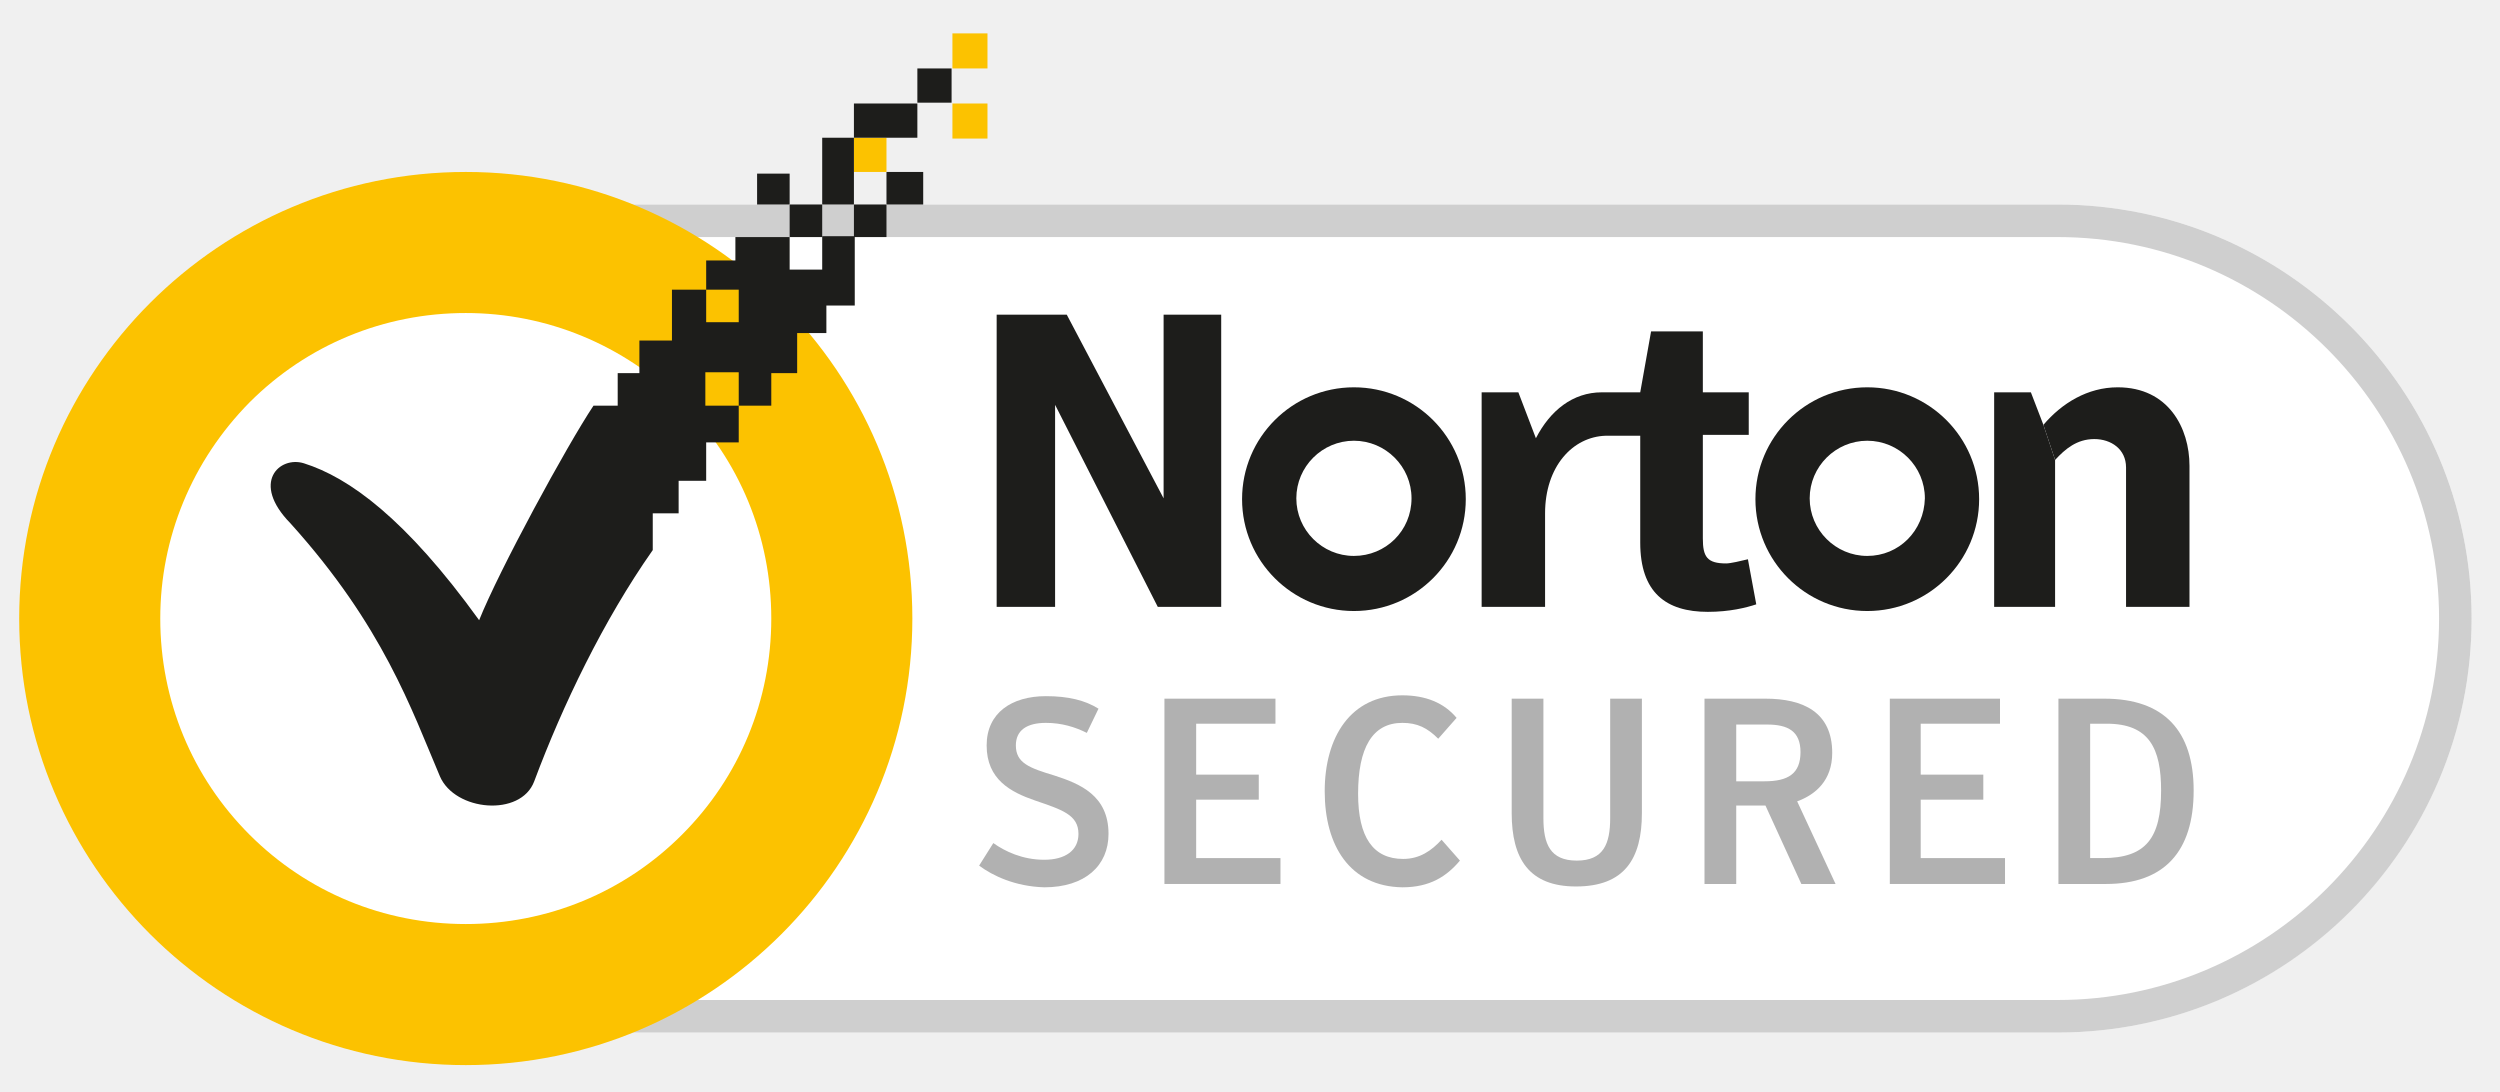
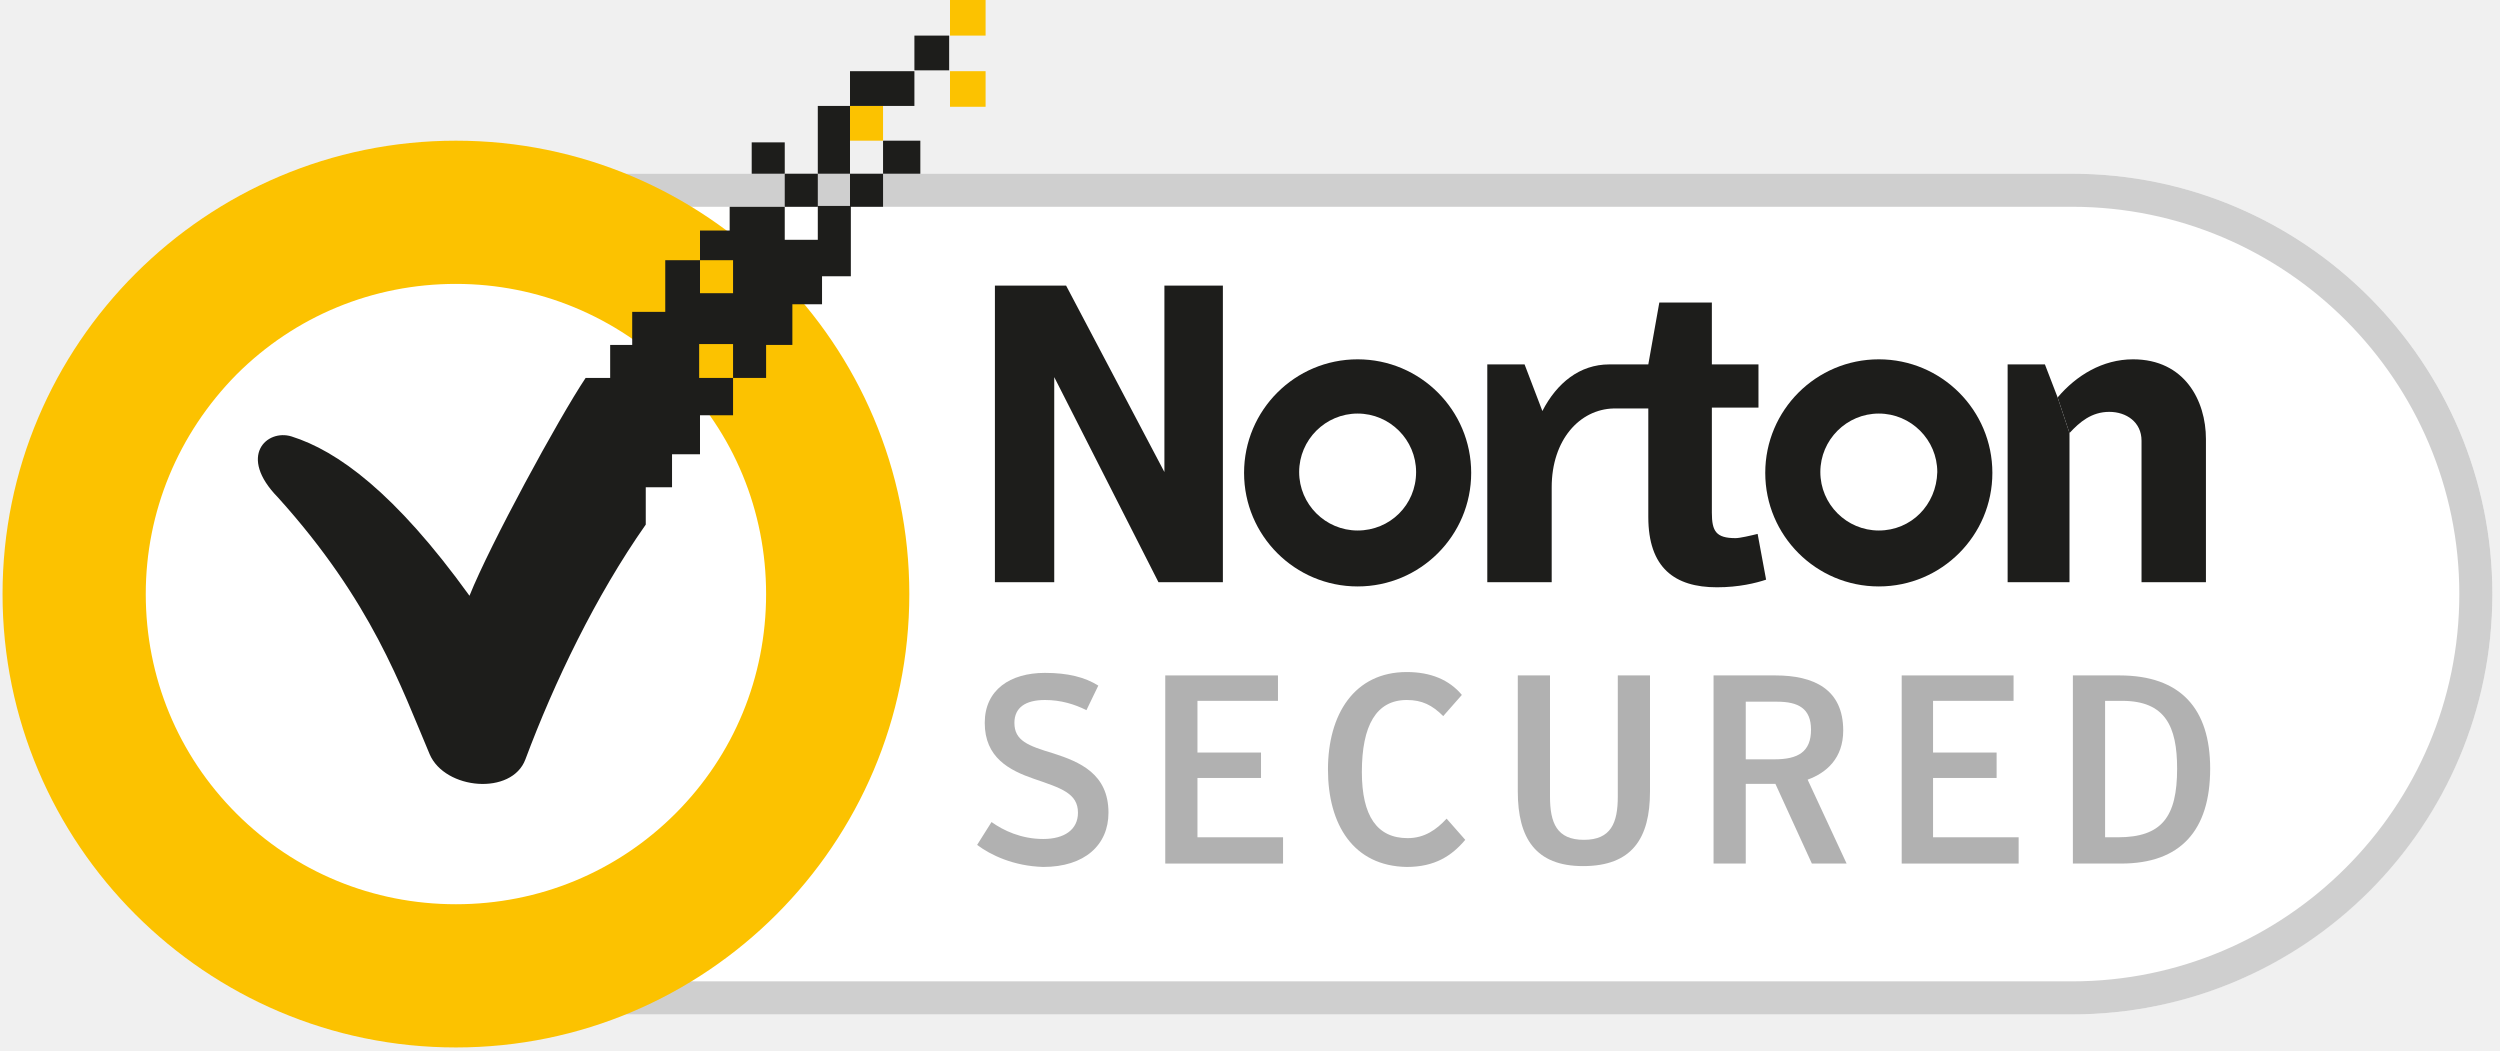
- <svg xmlns="http://www.w3.org/2000/svg" version="1.1" x="0px" y="0px" viewBox="0 0 299.5 130.8" style="enable-background:new 0 0 299.5 130.8;" xml:space="preserve">
-   <style type="text/css">
- 	.st0{fill:#FFFFFF;}
- 	.st1{fill:#CFCFCF;}
- 	.st2{fill:#1D1D1B;}
- 	.st3{fill:#B1B1B1;}
- 	.st4{fill:#FCC200;}
- </style>
-   <g id="Layer_2">
- </g>
-   <g id="Layer_1">
-     <path class="st0" d="M246.5,24.5H56c-27.3,0-49.6,22.3-49.6,49.6c0,27.3,22.3,49.6,49.6,49.6h190.5c27.4,0,49.6-22.3,49.6-49.6   C296.1,46.8,273.9,24.5,246.5,24.5z M10.3,74.1c0-18.2,10.7-33.9,26.1-41.3c-14.3,8.3-24,23.7-24,41.4v0c0,17,9,32,22.4,40.4   C20.3,107,10.3,91.7,10.3,74.1z" />
-     <path class="st1" d="M246.5,123.7H56c-27.3,0-49.6-22.3-49.6-49.6c0-27.4,22.3-49.6,49.6-49.6h190.5c27.4,0,49.6,22.3,49.6,49.6   C296.1,101.5,273.9,123.7,246.5,123.7 M56,28.4c-25.2,0-45.7,20.5-45.7,45.7c0,25.2,20.5,45.7,45.7,45.7h190.5   c25.2,0,45.7-20.5,45.7-45.7c0-25.2-20.5-45.7-45.7-45.7H56z" />
-     <path class="st2" d="M223.7,46.4c-7.4,0-13.4,6-13.4,13.4c0,7.4,6,13.4,13.4,13.4c7.4,0,13.4-6,13.4-13.4   C237.1,52.4,231.1,46.4,223.7,46.4 M223.7,66.6c-3.8,0-6.9-3.1-6.9-6.9c0-3.8,3.1-6.9,6.9-6.9c3.8,0,6.9,3.1,6.9,6.9   C230.5,63.6,227.5,66.6,223.7,66.6" />
-     <path class="st2" d="M162.2,46.4c-7.4,0-13.4,6-13.4,13.4c0,7.4,6,13.4,13.4,13.4c7.4,0,13.4-6,13.4-13.4   C175.6,52.4,169.6,46.4,162.2,46.4 M162.2,66.6c-3.8,0-6.9-3.1-6.9-6.9c0-3.8,3.1-6.9,6.9-6.9c3.8,0,6.9,3.1,6.9,6.9   C169.1,63.6,166,66.6,162.2,66.6" />
-     <path class="st2" d="M209.4,67c-0.8,0.2-2.1,0.5-2.6,0.5c-2.3,0-2.8-0.8-2.8-3V52.1h5.5V47H204v-7.3h-6.2l-1.3,7.3h-4.3v0h-0.3   c-3.5,0-6.2,2.2-7.9,5.5l-2.1-5.5h-4.4v25.7h7.6V61.5c0-5.6,3.3-9.2,7.3-9.3h4.1v12.8c0,6,3.1,8.3,8.1,8.3c2.6,0,4.6-0.5,5.8-0.9   L209.4,67z" />
-     <polyline class="st2" points="246.2,55.1 246.2,72.7 238.9,72.7 238.9,47 243.3,47 244.8,50.9  " />
-     <path class="st2" d="M244.8,50.9c2.2-2.6,5.3-4.5,8.9-4.5c6.1,0,8.6,4.9,8.6,9.4v16.9h-7.6V56c0-2.2-1.8-3.4-3.8-3.4   c-2.1,0-3.5,1.2-4.7,2.5" />
-     <polygon class="st2" points="119.4,37.7 127.8,37.7 139.4,59.7 139.4,37.7 146.3,37.7 146.3,72.7 138.7,72.7 126.4,48.5    126.4,72.7 119.4,72.7  " />
-     <path class="st3" d="M117.3,103.7l1.7-2.7c1.4,1,3.5,2,6.1,2c2.5,0,4.1-1.1,4.1-3.1c0-2.3-2-2.9-5.2-4c-2.9-1-5.8-2.5-5.8-6.6   c0-3.9,3-5.9,7.1-5.9c2.7,0,4.7,0.5,6.3,1.5l-1.4,2.9c-1.4-0.7-3-1.2-4.9-1.2c-2.3,0-3.6,0.9-3.6,2.7c0,2.1,1.6,2.7,4.6,3.6   c3.1,1,6.5,2.4,6.5,7c0,3.8-2.8,6.4-7.7,6.4C121.6,106.2,118.9,104.9,117.3,103.7" />
-     <polygon class="st3" points="139.5,83.7 152.8,83.7 152.8,86.7 143.3,86.7 143.3,92.8 150.8,92.8 150.8,95.8 143.3,95.8    143.3,102.8 153.4,102.8 153.4,105.9 139.5,105.9  " />
-     <path class="st3" d="M158.7,94.8c0-6.5,3.1-11.5,9.3-11.5c2.8,0,5,0.9,6.5,2.7l-2.2,2.5c-1.3-1.3-2.5-1.9-4.3-1.9   c-3.6,0-5.3,3-5.3,8.5c0,5.2,1.8,7.8,5.4,7.8c2,0,3.4-1,4.6-2.3l2.2,2.5c-1.6,1.9-3.6,3.2-6.9,3.2   C161.7,106.2,158.7,101.3,158.7,94.8" />
-     <path class="st3" d="M181.1,97.4V83.7h3.8V98c0,3.1,0.8,5.1,4,5.1c3.2,0,4-2,4-5.1V83.7h3.8v13.7c0,5.5-2.1,8.8-7.9,8.8   C183.2,106.2,181.1,102.9,181.1,97.4" />
-     <path class="st3" d="M219.9,105.9h-4.1l-4.3-9.4H208v9.4h-3.8V83.7h7.3c4.5,0,8,1.6,8,6.5c0,3.3-2,5-4.2,5.8L219.9,105.9z    M211.4,93.6c2.8,0,4.3-0.9,4.3-3.5c0-2.5-1.5-3.3-4-3.3H208v6.8H211.4z" />
-     <polygon class="st3" points="226.4,83.7 239.6,83.7 239.6,86.7 230.1,86.7 230.1,92.8 237.6,92.8 237.6,95.8 230.1,95.8    230.1,102.8 240.2,102.8 240.2,105.9 226.4,105.9  " />
-     <path class="st3" d="M246.5,83.7h5.6c7.2,0,10.7,3.9,10.7,11c0,7.3-3.5,11.2-10.5,11.2h-5.7V83.7z M251.9,102.8c5.2,0,7-2.4,7-8.1   c0-5-1.4-8-6.5-8h-2v16.1H251.9z" />
-     <path class="st4" d="M55.8,127.6c-29.5,0-53.5-24-53.5-53.5c0-29.5,24-53.5,53.5-53.5c29.5,0,53.5,24,53.5,53.5   C109.3,103.6,85.3,127.6,55.8,127.6 M55.8,37.5c-9.8,0-19,3.8-25.9,10.7C23,55.2,19.2,64.4,19.2,74.1c0,9.8,3.8,19,10.7,25.9   c6.9,6.9,16.1,10.7,25.9,10.7c9.8,0,19-3.8,25.9-10.7c6.9-6.9,10.7-16.1,10.7-25.9c0-9.8-3.8-19-10.7-25.9   C74.7,41.3,65.5,37.5,55.8,37.5" />
-     <rect x="114.1" y="12.4" class="st4" width="4.2" height="4.2" />
-     <rect x="114.1" y="4" class="st4" width="4.2" height="4.2" />
-     <rect x="102.3" y="16.5" class="st4" width="3.9" height="4.1" />
-     <rect x="94.6" y="24.5" class="st2" width="3.9" height="3.9" />
-     <rect x="106.2" y="20.6" class="st2" width="4.4" height="3.9" />
-     <rect x="90.7" y="20.8" class="st2" width="3.9" height="3.7" />
-     <rect x="102.3" y="24.5" class="st2" width="3.9" height="3.9" />
-     <rect x="109.9" y="8.2" class="st2" width="4.1" height="4.1" />
-     <rect x="102.3" y="12.4" class="st2" width="7.6" height="4.1" />
-     <rect x="98.5" y="16.5" class="st2" width="3.8" height="8" />
-     <path class="st2" d="M98.5,28.4v3.9h-3.9v-3.9h-6.5v2.8h-3.5v3.5h3.9v3.9h-3.9v-3.9h-4.1v6.1h-3.9v3.9h-2.6v3.9h-2.9   c-3.2,4.8-11.3,19.7-13.7,25.7c-8.8-12.2-15.6-17.1-21-18.8c-2.9-0.9-6.4,2.3-1.6,7.2C45.9,75,49.3,85,52.7,93   c1.8,4.2,9.7,4.9,11.3,0.6c3.4-9.1,8.3-19.3,14.2-27.7v-4.4h3.1v-3.9h3.3V53h3.9v-4.4h-4v-4h4v4h3.9l0-3.9h3.1v-4.8H99v-3.3h3.4   v-8.3H98.5z" />
+ <svg xmlns="http://www.w3.org/2000/svg" width="295px" height="124px" viewBox="0 0 295 124" version="1.1">
+   <defs />
+   <g id="Page-1" stroke="none" stroke-width="1" fill="none" fill-rule="evenodd">
+     <g id="norton" fill-rule="nonzero">
+       <path d="M244.5,20.5 L54,20.5 C26.7,20.5 4.4,42.8 4.4,70.1 C4.4,97.4 26.7,119.7 54,119.7 L244.5,119.7 C271.9,119.7 294.1,97.4 294.1,70.1 C294.1,42.8 271.9,20.5 244.5,20.5 Z M8.3,70.1 C8.3,51.9 19,36.2 34.4,28.8 C20.1,37.1 10.4,52.5 10.4,70.2 L10.4,70.2 C10.4,87.2 19.4,102.2 32.8,110.6 C18.3,103 8.3,87.7 8.3,70.1 Z" id="Shape" fill="#FFFFFF" />
+       <path d="M244.5,119.7 L54,119.7 C26.7,119.7 4.4,97.4 4.4,70.1 C4.4,42.7 26.7,20.5 54,20.5 L244.5,20.5 C271.9,20.5 294.1,42.8 294.1,70.1 C294.1,97.5 271.9,119.7 244.5,119.7 L244.5,119.7 Z M54,24.4 C28.8,24.4 8.3,44.9 8.3,70.1 C8.3,95.3 28.8,115.8 54,115.8 L244.5,115.8 C269.7,115.8 290.2,95.3 290.2,70.1 C290.2,44.9 269.7,24.4 244.5,24.4 L54,24.4 Z" id="Shape" fill="#CFCFCF" />
+       <path d="M221.7,42.4 C214.3,42.4 208.3,48.4 208.3,55.8 C208.3,63.2 214.3,69.2 221.7,69.2 C229.1,69.2 235.1,63.2 235.1,55.8 C235.1,48.4 229.1,42.4 221.7,42.4 M221.7,62.6 C217.9,62.6 214.8,59.5 214.8,55.7 C214.8,51.9 217.9,48.8 221.7,48.8 C225.5,48.8 228.6,51.9 228.6,55.7 C228.5,59.6 225.5,62.6 221.7,62.6" id="Shape" fill="#1D1D1B" />
+       <path d="M160.2,42.4 C152.8,42.4 146.8,48.4 146.8,55.8 C146.8,63.2 152.8,69.2 160.2,69.2 C167.6,69.2 173.6,63.2 173.6,55.8 C173.6,48.4 167.6,42.4 160.2,42.4 M160.2,62.6 C156.4,62.6 153.3,59.5 153.3,55.7 C153.3,51.9 156.4,48.8 160.2,48.8 C164,48.8 167.1,51.9 167.1,55.7 C167.1,59.6 164,62.6 160.2,62.6" id="Shape" fill="#1D1D1B" />
+       <path d="M207.4,63 C206.6,63.2 205.3,63.5 204.8,63.5 C202.5,63.5 202,62.7 202,60.5 L202,48.1 L207.5,48.1 L207.5,43 L202,43 L202,35.7 L195.8,35.7 L194.5,43 L190.2,43 L190.2,43 L189.9,43 C186.4,43 183.7,45.2 182,48.5 L179.9,43 L175.5,43 L175.5,68.7 L183.1,68.7 L183.1,57.5 C183.1,51.9 186.4,48.3 190.4,48.2 L194.5,48.2 L194.5,61 C194.5,67 197.6,69.3 202.6,69.3 C205.2,69.3 207.2,68.8 208.4,68.4 L207.4,63 Z" id="Shape" fill="#1D1D1B" />
+       <polyline id="Shape" fill="#1D1D1B" points="244.2 51.1 244.2 68.7 236.9 68.7 236.9 43 241.3 43 242.8 46.9" />
+       <path d="M242.8,46.9 C245,44.3 248.1,42.4 251.7,42.4 C257.8,42.4 260.3,47.3 260.3,51.8 L260.3,68.7 L252.7,68.7 L252.7,52 C252.7,49.8 250.9,48.6 248.9,48.6 C246.8,48.6 245.4,49.8 244.2,51.1" id="Shape" fill="#1D1D1B" />
+       <polygon id="Shape" fill="#1D1D1B" points="117.4 33.7 125.8 33.7 137.4 55.7 137.4 33.7 144.3 33.7 144.3 68.7 136.7 68.7 124.4 44.5 124.4 68.7 117.4 68.7" />
+       <path d="M115.3,99.7 L117,97 C118.4,98 120.5,99 123.1,99 C125.6,99 127.2,97.9 127.2,95.9 C127.2,93.6 125.2,93 122,91.9 C119.1,90.9 116.2,89.4 116.2,85.3 C116.2,81.4 119.2,79.4 123.3,79.4 C126,79.4 128,79.9 129.6,80.9 L128.2,83.8 C126.8,83.1 125.2,82.6 123.3,82.6 C121,82.6 119.7,83.5 119.7,85.3 C119.7,87.4 121.3,88 124.3,88.9 C127.4,89.9 130.8,91.3 130.8,95.9 C130.8,99.7 128,102.3 123.1,102.3 C119.6,102.2 116.9,100.9 115.3,99.7" id="Shape" fill="#B1B1B1" />
+       <polygon id="Shape" fill="#B1B1B1" points="137.5 79.7 150.8 79.7 150.8 82.7 141.3 82.7 141.3 88.8 148.8 88.8 148.8 91.8 141.3 91.8 141.3 98.8 151.4 98.8 151.4 101.9 137.5 101.9" />
+       <path d="M156.7,90.8 C156.7,84.3 159.8,79.3 166,79.3 C168.8,79.3 171,80.2 172.5,82 L170.3,84.5 C169,83.2 167.8,82.6 166,82.6 C162.4,82.6 160.7,85.6 160.7,91.1 C160.7,96.3 162.5,98.9 166.1,98.9 C168.1,98.9 169.5,97.9 170.7,96.6 L172.9,99.1 C171.3,101 169.3,102.3 166,102.3 C159.7,102.2 156.7,97.3 156.7,90.8" id="Shape" fill="#B1B1B1" />
+       <path d="M179.1,93.4 L179.1,79.7 L182.9,79.7 L182.9,94 C182.9,97.1 183.7,99.1 186.9,99.1 C190.1,99.1 190.9,97.1 190.9,94 L190.9,79.7 L194.7,79.7 L194.7,93.4 C194.7,98.9 192.6,102.2 186.8,102.2 C181.2,102.2 179.1,98.9 179.1,93.4" id="Shape" fill="#B1B1B1" />
+       <path d="M217.9,101.9 L213.8,101.9 L209.5,92.5 L206,92.5 L206,101.9 L202.2,101.9 L202.2,79.7 L209.5,79.7 C214,79.7 217.5,81.3 217.5,86.2 C217.5,89.5 215.5,91.2 213.3,92 L217.9,101.9 Z M209.4,89.6 C212.2,89.6 213.7,88.7 213.7,86.1 C213.7,83.6 212.2,82.8 209.7,82.8 L206,82.8 L206,89.6 L209.4,89.6 Z" id="Shape" fill="#B1B1B1" />
+       <polygon id="Shape" fill="#B1B1B1" points="224.4 79.7 237.6 79.7 237.6 82.7 228.1 82.7 228.1 88.8 235.6 88.8 235.6 91.8 228.1 91.8 228.1 98.8 238.2 98.8 238.2 101.9 224.4 101.9" />
+       <path d="M244.5,79.7 L250.1,79.7 C257.3,79.7 260.8,83.6 260.8,90.7 C260.8,98 257.3,101.9 250.3,101.9 L244.6,101.9 L244.6,79.7 L244.5,79.7 Z M249.9,98.8 C255.1,98.8 256.9,96.4 256.9,90.7 C256.9,85.7 255.5,82.7 250.4,82.7 L248.4,82.7 L248.4,98.8 L249.9,98.8 L249.9,98.8 Z" id="Shape" fill="#B1B1B1" />
+       <path d="M53.8,123.6 C24.3,123.6 0.3,99.6 0.3,70.1 C0.3,40.6 24.3,16.6 53.8,16.6 C83.3,16.6 107.3,40.6 107.3,70.1 C107.3,99.6 83.3,123.6 53.8,123.6 M53.8,33.5 C44,33.5 34.8,37.3 27.9,44.2 C21,51.2 17.2,60.4 17.2,70.1 C17.2,79.9 21,89.1 27.9,96 C34.8,102.9 44,106.7 53.8,106.7 C63.6,106.7 72.8,102.9 79.7,96 C86.6,89.1 90.4,79.9 90.4,70.1 C90.4,60.3 86.6,51.1 79.7,44.2 C72.7,37.3 63.5,33.5 53.8,33.5" id="Shape" fill="#FCC200" />
+       <rect id="Rectangle-path" fill="#FCC200" x="112.1" y="8.4" width="4.2" height="4.2" />
+       <rect id="Rectangle-path" fill="#FCC200" x="112.1" y="0" width="4.2" height="4.2" />
+       <rect id="Rectangle-path" fill="#FCC200" x="100.3" y="12.5" width="3.9" height="4.1" />
+       <rect id="Rectangle-path" fill="#1D1D1B" x="92.6" y="20.5" width="3.9" height="3.9" />
+       <rect id="Rectangle-path" fill="#1D1D1B" x="104.2" y="16.6" width="4.4" height="3.9" />
+       <rect id="Rectangle-path" fill="#1D1D1B" x="88.7" y="16.8" width="3.9" height="3.7" />
+       <rect id="Rectangle-path" fill="#1D1D1B" x="100.3" y="20.5" width="3.9" height="3.9" />
+       <rect id="Rectangle-path" fill="#1D1D1B" x="107.9" y="4.2" width="4.1" height="4.1" />
+       <rect id="Rectangle-path" fill="#1D1D1B" x="100.3" y="8.4" width="7.6" height="4.1" />
+       <rect id="Rectangle-path" fill="#1D1D1B" x="96.5" y="12.5" width="3.8" height="8" />
+       <path d="M96.5,24.4 L96.5,28.3 L92.6,28.3 L92.6,24.4 L86.1,24.4 L86.1,27.2 L82.6,27.2 L82.6,30.7 L86.5,30.7 L86.5,34.6 L82.6,34.6 L82.6,30.7 L78.5,30.7 L78.5,36.8 L74.6,36.8 L74.6,40.7 L72,40.7 L72,44.6 L69.1,44.6 C65.9,49.4 57.8,64.3 55.4,70.3 C46.6,58.1 39.8,53.2 34.4,51.5 C31.5,50.6 28,53.8 32.8,58.7 C43.9,71 47.3,81 50.7,89 C52.5,93.2 60.4,93.9 62,89.6 C65.4,80.5 70.3,70.3 76.2,61.9 L76.2,57.5 L79.3,57.5 L79.3,53.6 L82.6,53.6 L82.6,49 L86.5,49 L86.5,44.6 L82.5,44.6 L82.5,40.6 L86.5,40.6 L86.5,44.6 L90.4,44.6 L90.4,40.7 L93.5,40.7 L93.5,35.9 L97,35.9 L97,32.6 L100.4,32.6 L100.4,24.3 L96.5,24.3 L96.5,24.4 Z" id="Shape" fill="#1D1D1B" />
+     </g>
  </g>
</svg>
